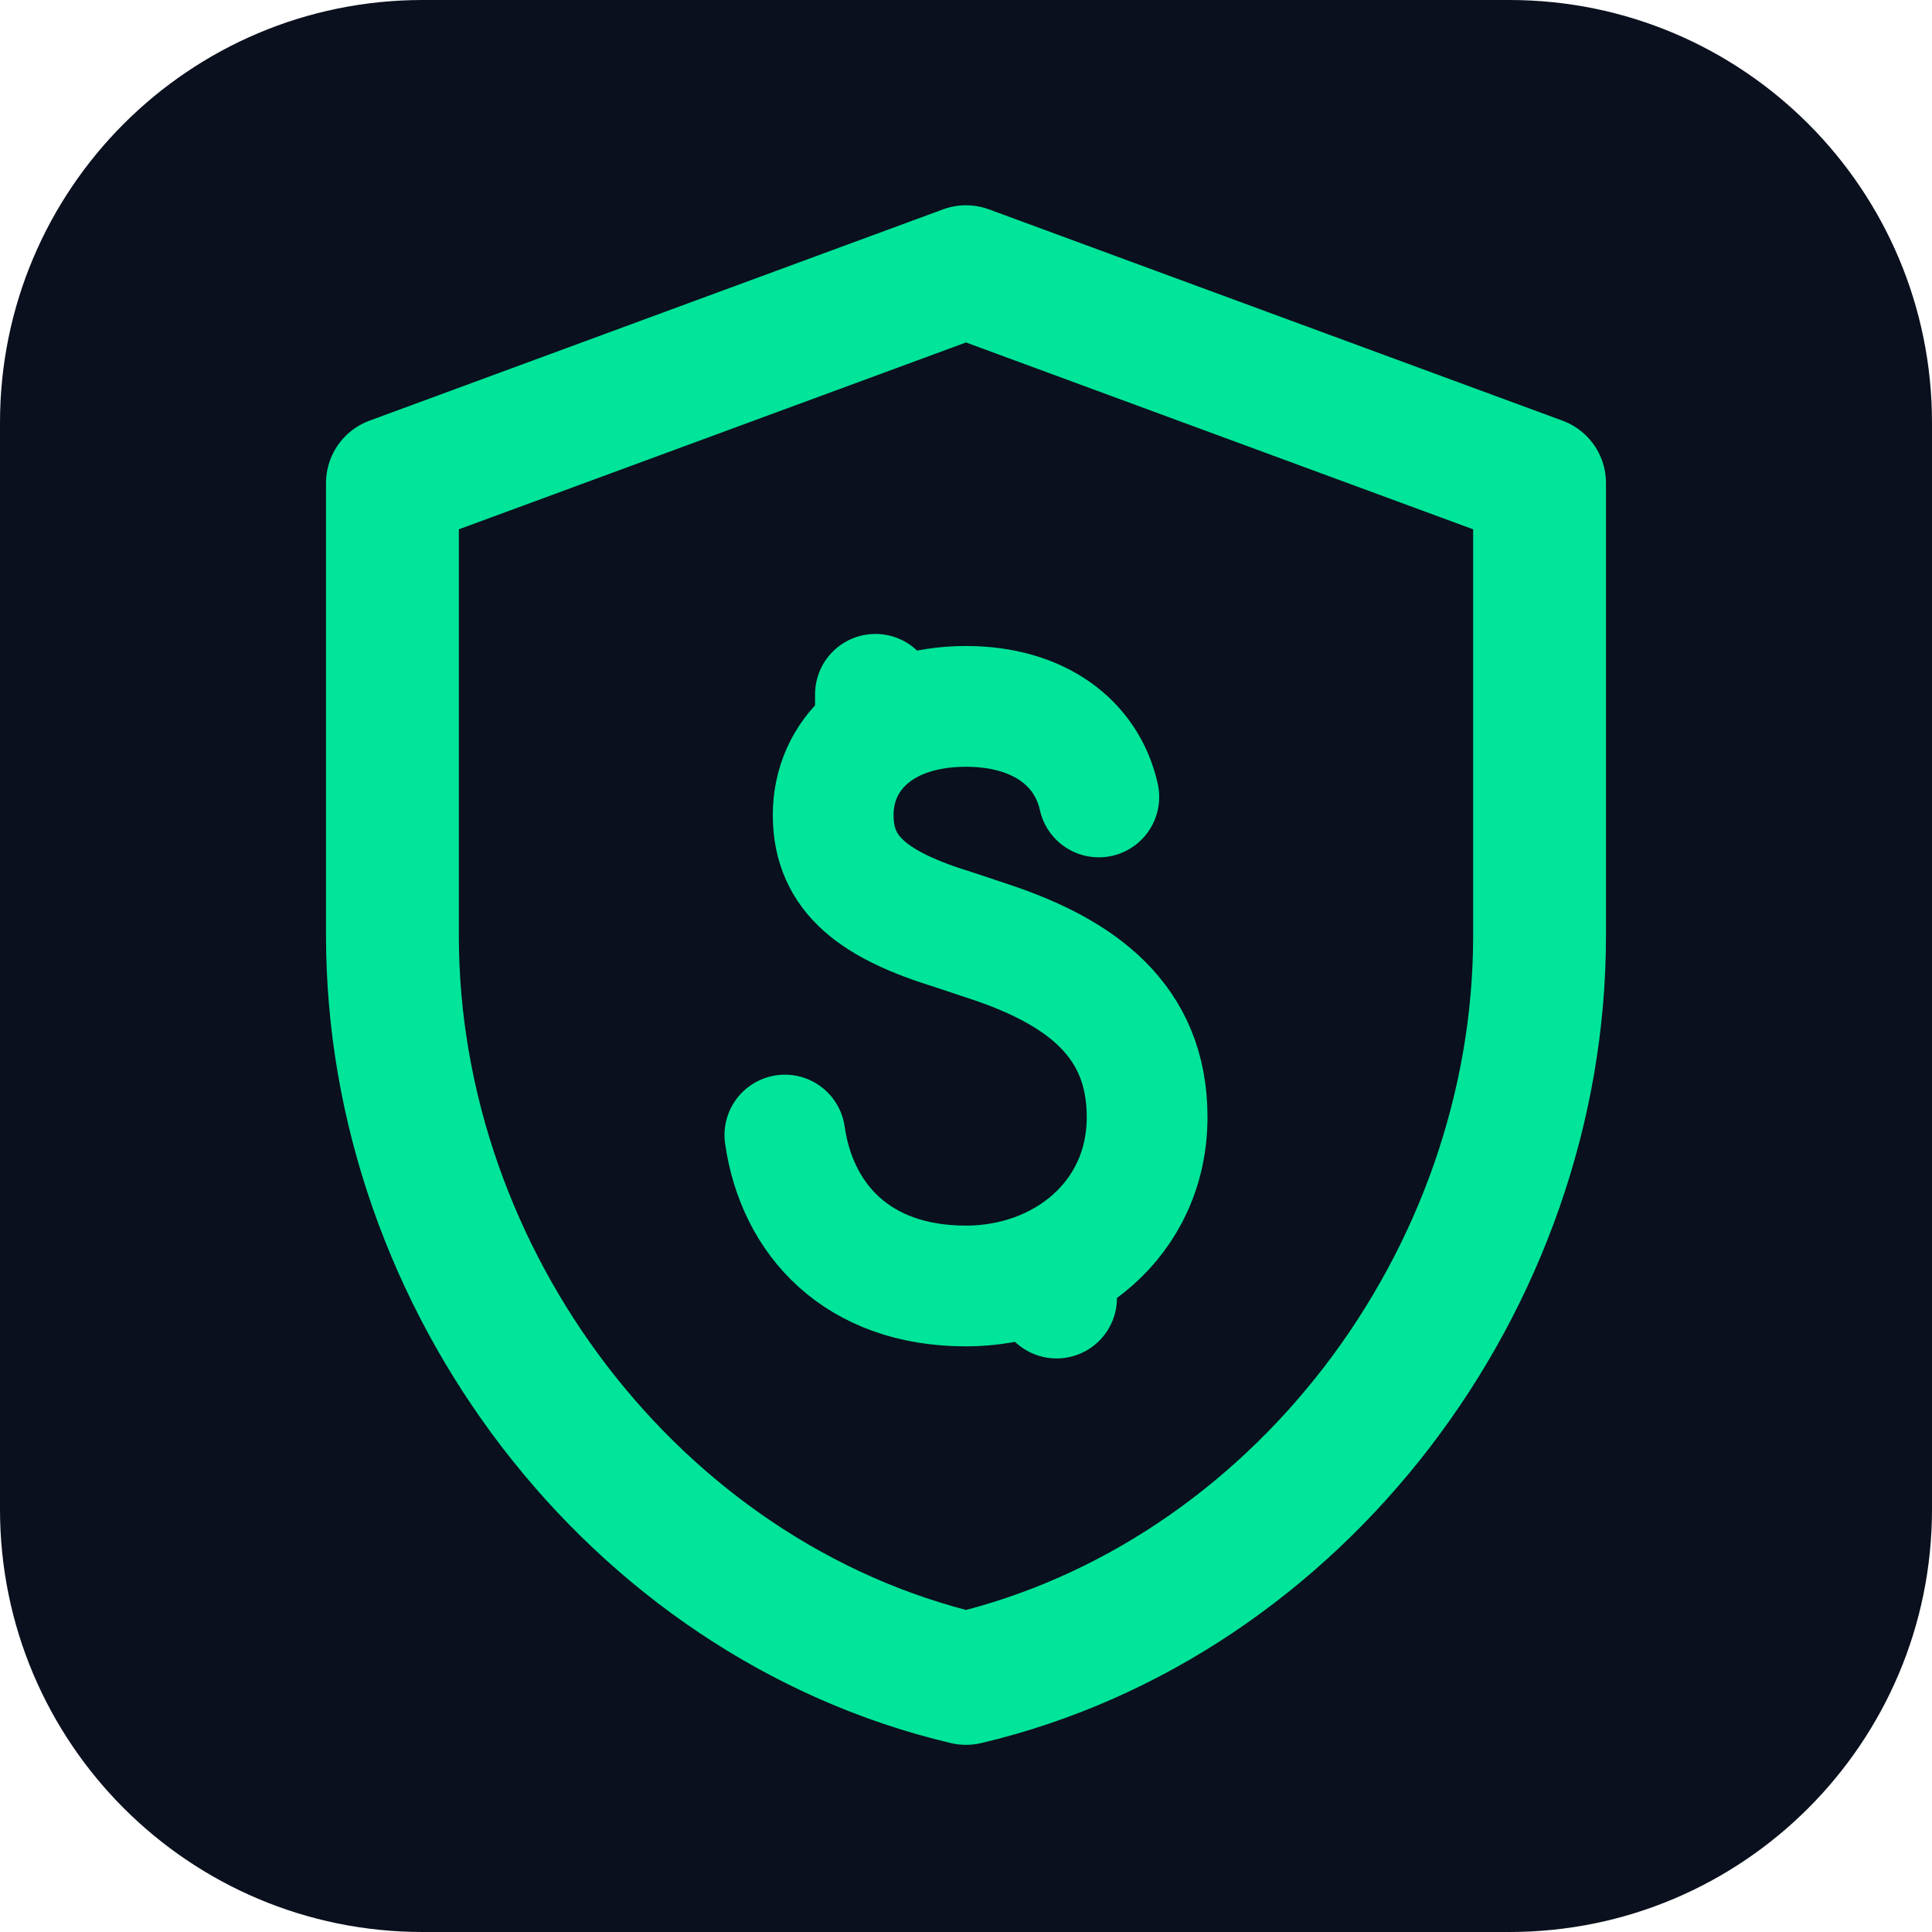
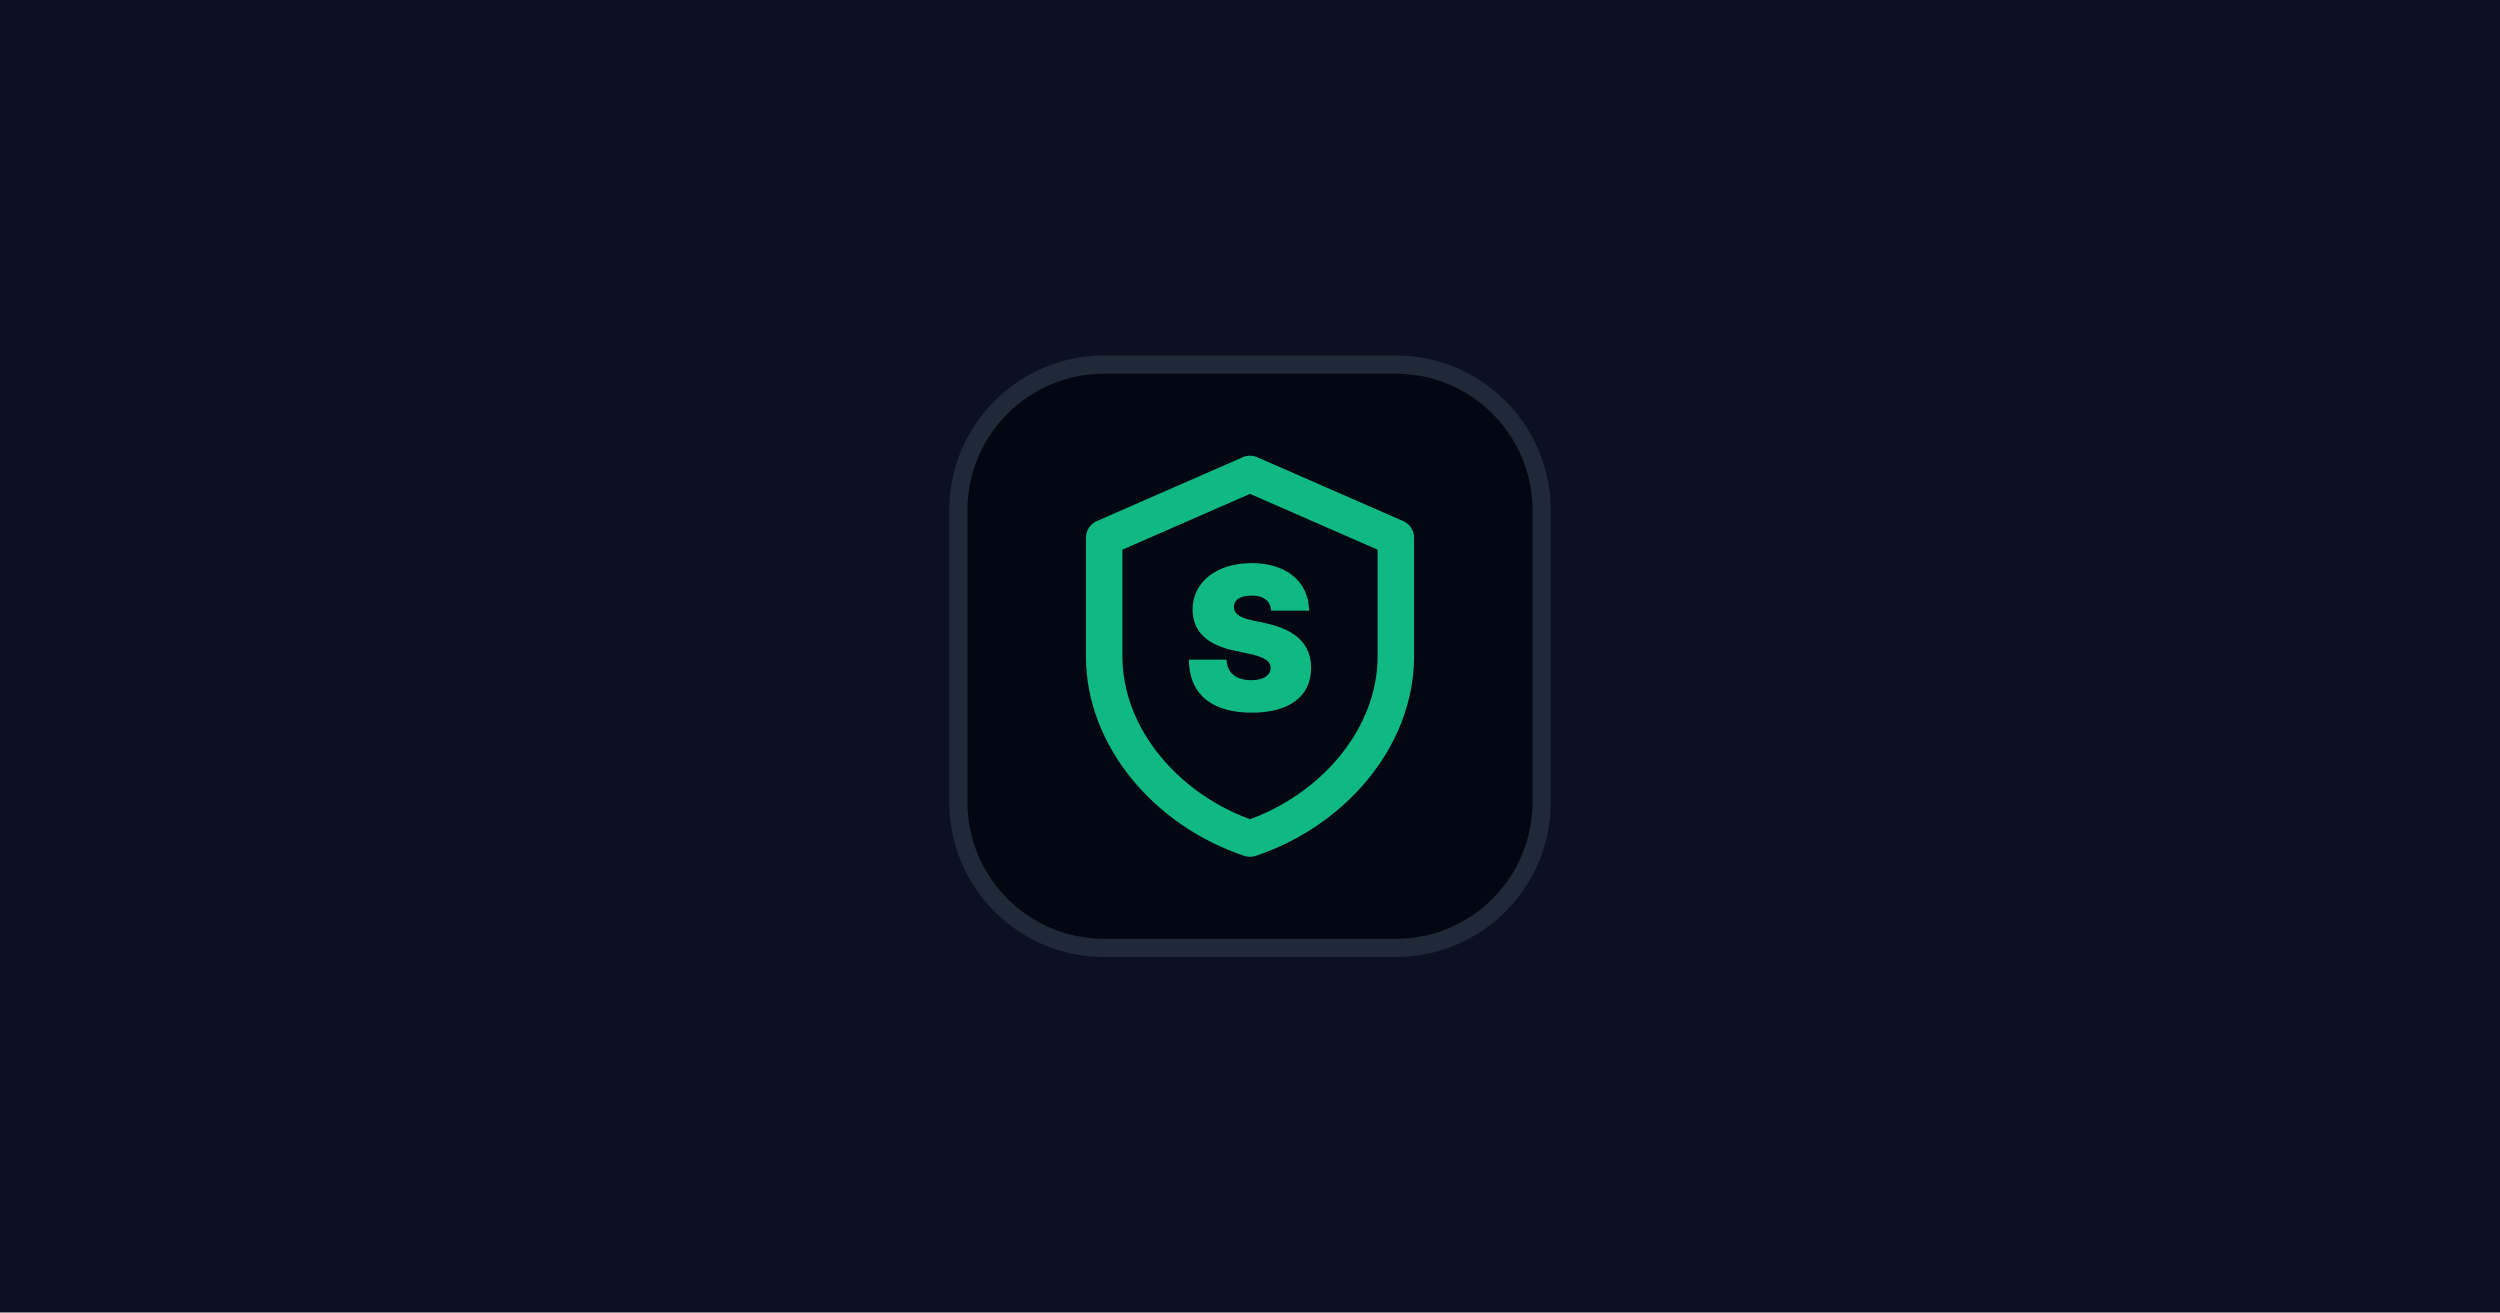
- <svg xmlns="http://www.w3.org/2000/svg" viewBox="0 0 32 32" width="32" height="32">
-   <rect width="32" height="32" rx="7" fill="#0a101d" />
-   <path d="M16 4.5 L6.5 8 V15.5 C6.5 21.2 10.5 26.5 16 27.8 C21.5 26.5 25.5 21.2 25.5 15.5 V8 Z" fill="none" stroke="#00E599" stroke-width="2.2" stroke-linecap="round" stroke-linejoin="round" />
-   <path d="M18.2 13.2 C18 12.3 17.2 11.7 16 11.7 C14.6 11.7 13.8 12.5 13.8 13.5 C13.8 14.5 14.5 15 15.8 15.4 L16.4 15.6 C17.9 16.1 19 16.9 19 18.5 C19 20.2 17.6 21.3 16 21.3 C14.2 21.3 13.2 20.2 13 18.8 M14.5 11.8 V11.5 M17.5 21.2 V21.5" fill="none" stroke="#00E599" stroke-width="2" stroke-linecap="round" />
+ <svg xmlns="http://www.w3.org/2000/svg" viewBox="0 0 1200 630" width="1200" height="630">
+   <rect width="1200" height="630" fill="#0b1120" />
+   <g transform="translate(460, 175) scale(8.75)">
+     <rect width="32" height="32" rx="8" fill="#030712" stroke="#1f2937" stroke-width="1" />
+     <path d="M16 6 L24 9.5 V16 C24 20.5 20.5 24.5 16 26 C11.5 24.5 8 20.5 8 16 V9.5 Z" fill="none" stroke="#10b981" stroke-width="2" stroke-linejoin="round" />
+     <text x="16" y="19" font-family="system-ui, -apple-system, sans-serif" font-size="11" font-weight="900" fill="#10b981" text-anchor="middle">S</text>
+   </g>
</svg>
